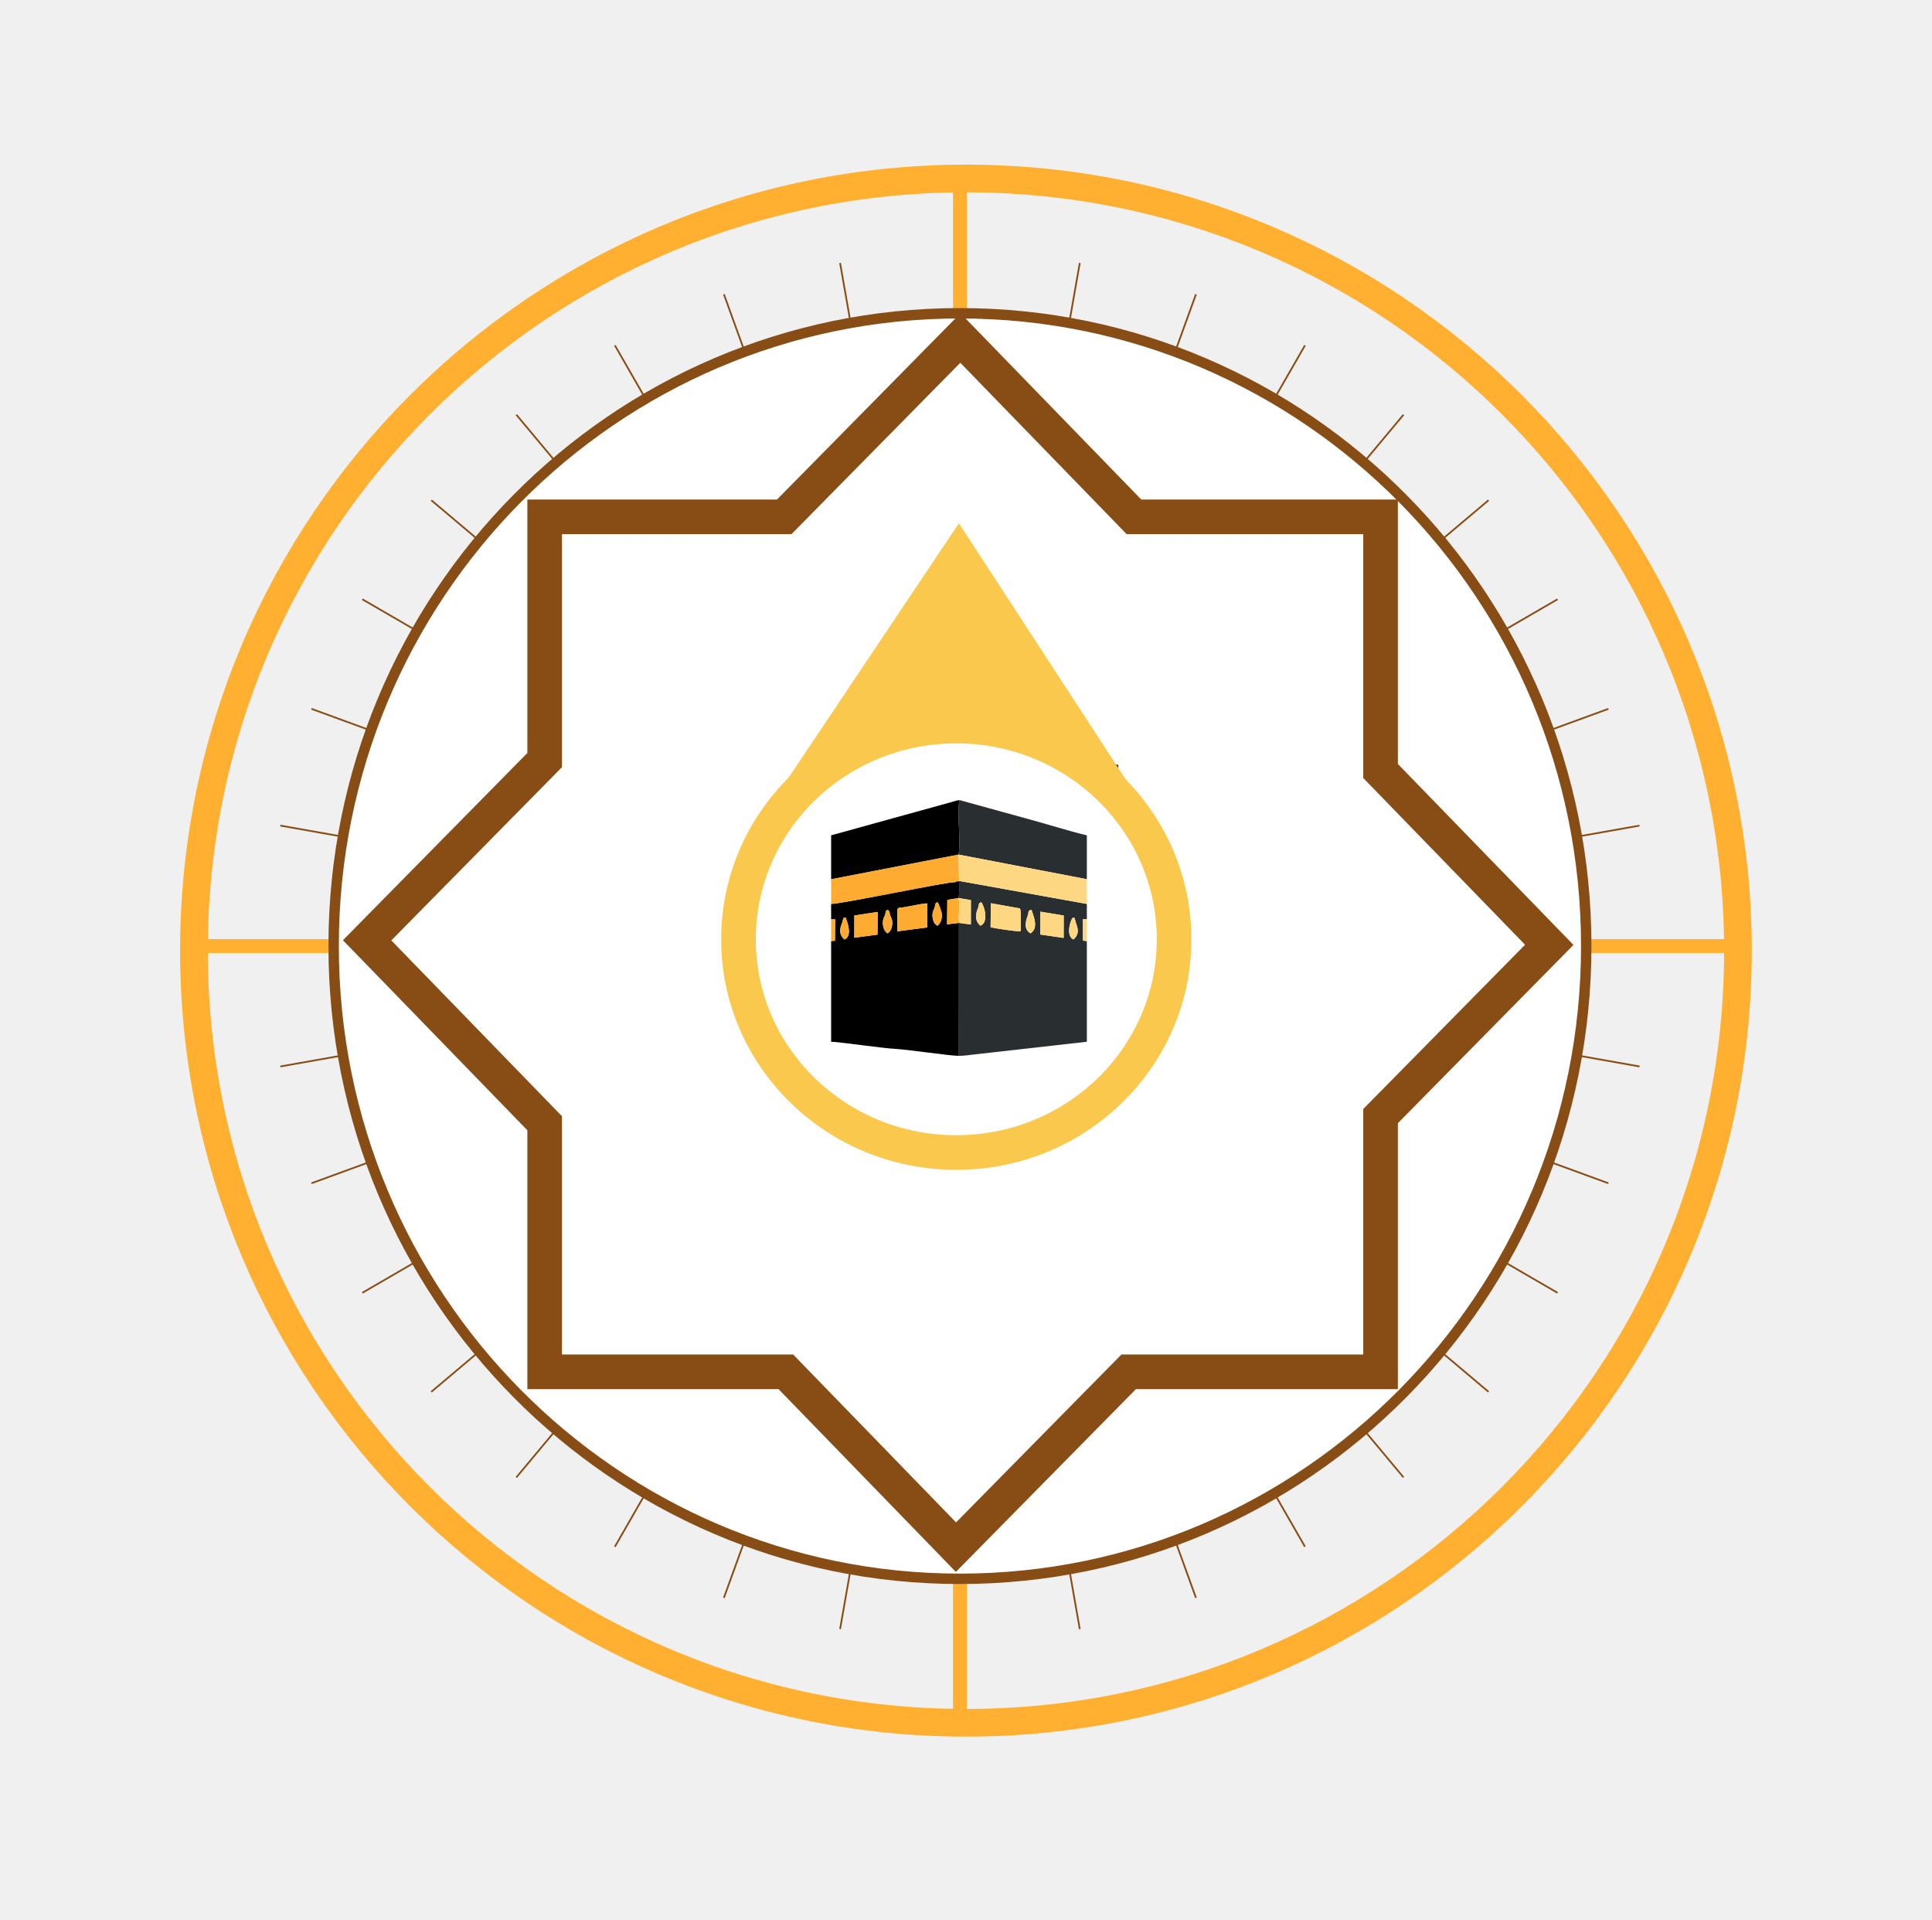
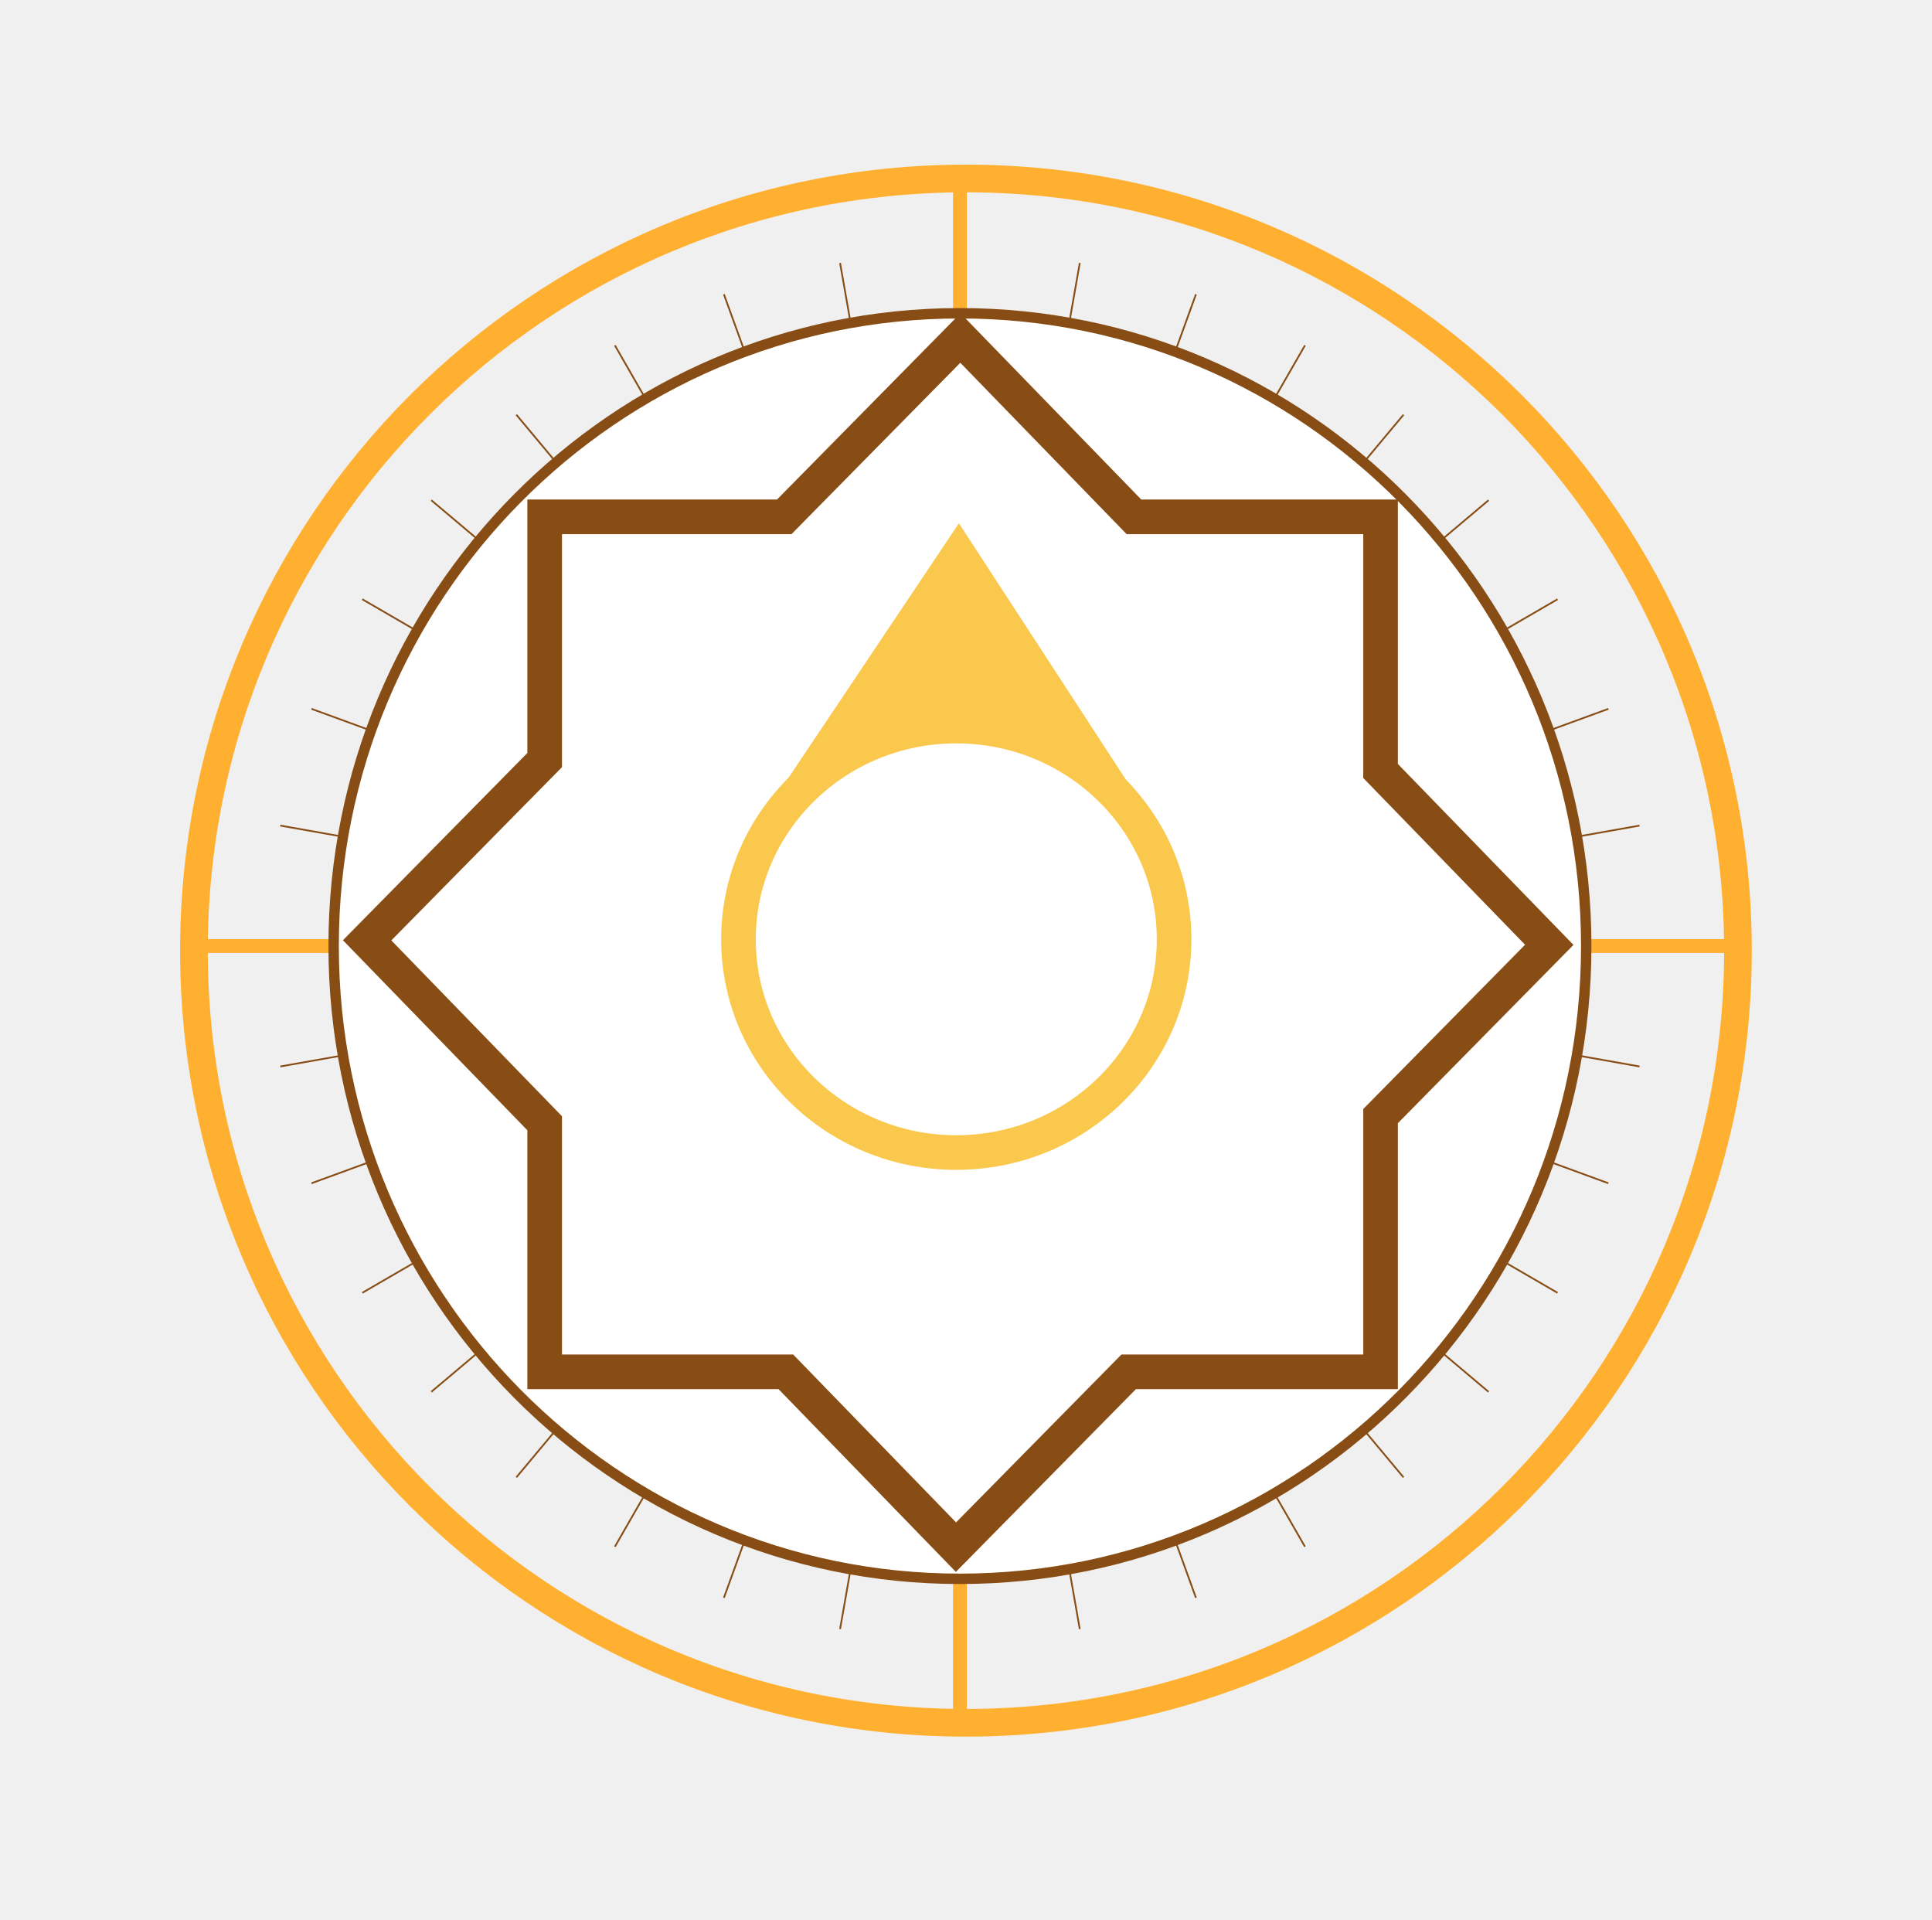
<svg xmlns="http://www.w3.org/2000/svg" xml:space="preserve" width="745px" height="740px" version="1.1" style="shape-rendering:geometricPrecision; text-rendering:geometricPrecision; image-rendering:optimizeQuality; fill-rule:evenodd; clip-rule:evenodd" viewBox="0 0 745 740.19">
  <defs>
    <style type="text/css">
   
    .str0 {stroke:#ffb030;stroke-width:5.34;stroke-miterlimit:2.613}
    .str4 {stroke:#ffb030;stroke-width:10.68;stroke-miterlimit:2.613}
    .str5 {stroke:#FAC84D;stroke-width:10.68;stroke-miterlimit:2.613}
    .str2 {stroke:#874d14;stroke-width:4.01;stroke-miterlimit:2.613}
    .str3 {stroke:#5498EB;stroke-width:32.04;stroke-miterlimit:2.613}
    .str7 {stroke:#874d14;stroke-width:13.35;stroke-miterlimit:2.613}
    .str9 {stroke:#FAC84D;stroke-width:13.35;stroke-miterlimit:2.613}
    .str1 {stroke:#874d14;stroke-width:0.67;stroke-miterlimit:2.613}
    .str6 {stroke:#B3B3B3;stroke-width:0.67;stroke-miterlimit:2.613}
    .str8 {stroke:#FAC84D;stroke-width:0.67;stroke-miterlimit:2.613}
    .fil0 {fill:none}
    .fil5 {fill:black}
    .fil4 {fill:#292E31}
    .fil3 {fill:#CCD7ED}
    .fil8 {fill:#FAC84D}
    .fil6 {fill:#FDAB31}
    .fil7 {fill:#FED782}
    .fil1 {fill:white}
    .fil2 {fill:white}
   
  </style>
-     <clipPath id="id0">
-       <path d="M209.99 199.31l92.41 0 67.94 -68.96 66.94 68.96 95.12 0 0 98.01 65.07 67.04 -65.07 66.05 0 98.62 -97.16 0 -66.61 67.61 -65.61 -67.61 -93.03 0 0 -95.86 -68.48 -70.55 68.48 -69.51 0 -93.8z" />
-     </clipPath>
  </defs>
  <g id="Layer_x0020_1">
    <g id="_2238754262048">
      <g>
        <line class="fil0 str0" x1="666.29" y1="364.83" x2="74.02" y2="364.83" />
        <line class="fil0 str0" x1="370.16" y1="67.28" x2="370.16" y2="662.38" />
        <line class="fil0 str1" x1="323.93" y1="101.42" x2="416.38" y2="628.23" />
        <line class="fil0 str1" x1="279.12" y1="113.49" x2="461.19" y2="616.17" />
        <line class="fil0 str1" x1="237.07" y1="133.19" x2="503.24" y2="596.46" />
        <line class="fil0 str1" x1="199.06" y1="159.93" x2="541.25" y2="569.72" />
        <line class="fil0 str1" x1="166.25" y1="192.9" x2="574.06" y2="536.75" />
        <line class="fil0 str1" x1="139.64" y1="231.09" x2="600.67" y2="498.56" />
        <line class="fil0 str1" x1="120.03" y1="273.35" x2="620.28" y2="456.31" />
        <line class="fil0 str1" x1="108.02" y1="318.38" x2="632.29" y2="411.27" />
        <line class="fil0 str1" x1="416.38" y1="101.42" x2="323.93" y2="628.23" />
        <line class="fil0 str1" x1="461.19" y1="113.49" x2="279.12" y2="616.17" />
        <line class="fil0 str1" x1="503.24" y1="133.19" x2="237.07" y2="596.46" />
        <line class="fil0 str1" x1="600.67" y1="231.09" x2="139.64" y2="498.56" />
        <line class="fil0 str1" x1="541.25" y1="159.93" x2="199.06" y2="569.72" />
        <line class="fil0 str1" x1="620.28" y1="273.35" x2="120.03" y2="456.31" />
        <line class="fil0 str1" x1="574.06" y1="192.9" x2="166.25" y2="536.75" />
        <line class="fil0 str1" x1="632.29" y1="318.38" x2="108.02" y2="411.27" />
      </g>
      <ellipse class="fil1 str2" cx="370.16" cy="364.83" rx="241.57" ry="244.02" />
    </g>
    <circle class="fil0 str4" cx="372.48" cy="366.6" r="297.77" />
-     <polygon class="fil2" points="209.99,199.31 302.4,199.31 370.34,130.35 437.28,199.31 532.4,199.31 532.4,297.32 597.47,364.36 532.4,430.41 532.4,529.03 435.24,529.03 368.63,596.64 303.02,529.03 209.99,529.03 209.99,433.17 141.51,362.62 209.99,293.11 " />
    <polygon class="fil0 str7" points="209.99,199.31 302.4,199.31 370.34,130.35 437.28,199.31 532.4,199.31 532.4,297.32 597.47,364.36 532.4,430.41 532.4,529.03 435.24,529.03 368.63,596.64 303.02,529.03 209.99,529.03 209.99,433.17 141.51,362.62 209.99,293.11 " />
-     <g id="_2238916948976">
-       <path class="fil4" d="M408.8 331.86l11.27 1.87 -0.03 10.81 -11.26 -1.63 0.02 -11.05zm15.98 13.43c-3.7,-1.67 -1.69,-8.93 -0.34,-10.55 1.29,0.3 0.42,-0.7 1.11,0.95 0.13,0.34 0.17,0.89 0.33,1.38 0.53,1.66 2.42,5.22 -1.1,8.22zm-39.9 -17.5l14.1 2.51c0.67,1.4 0.3,9.56 0.29,11.06 -2.36,0.1 -12,-1.38 -14.5,-1.97l0.11 -11.6zm19.15 14.56c-3.95,-2.22 -1.76,-7.31 -1.28,-8.79 0.48,-1.48 -0.04,-1.81 1.28,-2.61 0.96,0.64 0.44,-0.15 0.91,1.26 0.94,2.8 2.81,7.75 -0.91,10.14zm-24.15 -3.7c-3.87,-3.13 -1.41,-7.76 -1.05,-9.02 0.46,-1.6 0.03,-1.84 1.39,-2.32 1.45,1.51 3.86,9.61 -0.34,11.34zm-10.64 -13.37l6.01 1.03 -0.01 11.73 -3.77 -0.46 -2 -0.29 -0.04 64.2c2.36,0 5.38,-0.44 7.7,-0.71l54.12 -6.1 0 -48.6 -1.92 -0.24 0 -10.38 1.92 0.1 0 -7.43 -61.72 -11.1c-1.26,0.18 -1.06,-0.03 -1.82,0.59l1.79 -0.33c0,2.58 0.33,5.55 -0.26,7.99z" />
-       <path class="fil5" d="M330.25 331.98l-0.1 10.96 -11.22 1.5 0.03 -10.72 11.29 -1.74zm-16.02 13.31c-3.63,-3.07 -1.53,-6.84 -1.11,-8.21 0.88,-2.8 0.2,-2.03 1.65,-2.41 1.05,2.77 3.25,8.92 -0.54,10.62zm25.5 -13.54c0,-2.19 0.64,-1.65 2.91,-1.98 2.9,-0.42 9.34,-1.91 11.54,-1.9l0 11.6 -14.44 1.88 -0.01 -9.6zm-4.75 10.59c-1.52,-0.97 -2.44,-3.22 -2.19,-5.84 0.16,-1.64 0.55,-1.75 0.95,-2.92 0.65,-1.93 -0.03,-1.78 1.24,-2.62 1.4,0.91 0.75,1.19 1.37,2.85 0.45,1.22 0.85,1.41 0.94,3.05 0.11,2.21 -0.65,4.56 -2.31,5.48zm24.15 -3.69c-1.75,-0.74 -2.66,-3.39 -2.38,-5.86 0.17,-1.47 0.7,-1.99 1.03,-3.01 0.47,-1.49 -0.07,-1.89 1.35,-2.49 0.55,0.52 2.04,4.67 2.11,5.81 0.16,2.27 -0.67,4.41 -2.11,5.55zm-51.37 -10.5l0 7.41 1.94 -0.01 -0.08 10.34 -1.86 0.18 0 48.61c3.5,0 25.25,3.17 30.62,3.4 5.57,0.24 26.81,3.41 31.05,3.41l0.04 -64.2 -5.73 0.7 0.13 -11.81 5.37 -0.9c0.59,-2.44 0.26,-5.41 0.26,-7.99l-1.79 0.33c-3.77,-0.27 -53.13,10.17 -59.95,10.53z" />
-       <path class="fil4" d="M369.16 304.28l62.09 11.91 0 -21.18c-8.25,-1.92 -21.71,-6.17 -30.62,-8.51l-30.85 -8.5c-1.53,5.21 0.97,21.73 -0.62,26.28z" />
-       <path class="fil5" d="M307.76 316.22l61.56 -11.92 -0.16 -0.02c1.59,-4.55 -0.91,-21.07 0.62,-26.28 -1.46,0.11 -2.79,0.63 -3.92,0.95l-58.1 16.06 0 21.21z" />
-       <path class="fil6" d="M307.76 316.22l0 11.93c6.82,-0.36 56.18,-10.8 59.95,-10.53 0.76,-0.62 0.56,-0.41 1.82,-0.59l-0.21 -12.73 -61.56 11.92z" />
-       <polygon class="fil7" points="369.53,317.03 431.25,328.13 431.25,316.19 369.16,304.28 369.32,304.3 " />
-       <path class="fil7" d="M384.77 339.39c2.5,0.59 12.14,2.07 14.5,1.97 0.01,-1.5 0.38,-9.66 -0.29,-11.06l-14.1 -2.51 -0.11 11.6z" />
-       <path class="fil6" d="M339.73 331.75l0.01 9.6 14.44 -1.88 0 -11.6c-2.2,-0.01 -8.64,1.48 -11.54,1.9 -2.27,0.33 -2.91,-0.21 -2.91,1.98z" />
-       <polygon class="fil7" points="408.78,342.91 420.04,344.54 420.07,333.73 408.8,331.86 " />
-       <polygon class="fil6" points="318.96,333.72 318.93,344.44 330.15,342.94 330.25,331.98 " />
-       <path class="fil6" d="M369.47 337.29l2 0.29 -1.93 -0.73c-0.43,-3.52 0.6,-8.23 -0.3,-11.57l-5.37 0.9 -0.13 11.81 5.73 -0.7z" />
-       <path class="fil7" d="M371.47 337.58l3.77 0.46 0.01 -11.73 -6.01 -1.03c0.9,3.34 -0.13,8.05 0.3,11.57l1.93 0.73z" />
-       <path class="fil7" d="M404.03 342.35c3.72,-2.39 1.85,-7.34 0.91,-10.14 -0.47,-1.41 0.05,-0.62 -0.91,-1.26 -1.32,0.8 -0.8,1.13 -1.28,2.61 -0.48,1.48 -2.67,6.57 1.28,8.79z" />
-       <path class="fil7" d="M379.88 338.65c4.2,-1.73 1.79,-9.83 0.34,-11.34 -1.36,0.48 -0.93,0.72 -1.39,2.32 -0.36,1.26 -2.82,5.89 1.05,9.02z" />
-       <path class="fil6" d="M334.98 342.34c1.66,-0.92 2.42,-3.27 2.31,-5.48 -0.09,-1.64 -0.49,-1.83 -0.94,-3.05 -0.62,-1.66 0.03,-1.94 -1.37,-2.85 -1.27,0.84 -0.59,0.69 -1.24,2.62 -0.4,1.17 -0.79,1.28 -0.95,2.92 -0.25,2.62 0.67,4.87 2.19,5.84z" />
-       <path class="fil6" d="M359.13 338.65c1.44,-1.14 2.27,-3.28 2.11,-5.55 -0.07,-1.14 -1.56,-5.29 -2.11,-5.81 -1.42,0.6 -0.88,1 -1.35,2.49 -0.33,1.02 -0.86,1.54 -1.03,3.01 -0.28,2.47 0.63,5.12 2.38,5.86z" />
-       <path class="fil6" d="M314.23 345.29c3.79,-1.7 1.59,-7.85 0.54,-10.62 -1.45,0.38 -0.77,-0.39 -1.65,2.41 -0.42,1.37 -2.52,5.14 1.11,8.21z" />
-       <path class="fil7" d="M424.78 345.29c3.52,-3 1.63,-6.56 1.1,-8.22 -0.16,-0.49 -0.2,-1.04 -0.33,-1.38 -0.69,-1.65 0.18,-0.65 -1.11,-0.95 -1.35,1.62 -3.36,8.88 0.34,10.55z" />
-       <polygon class="fil7" points="431.25,346.08 431.25,335.56 429.33,335.46 429.33,345.84 " />
-       <polygon class="fil6" points="307.76,346.07 309.62,345.89 309.7,335.55 307.76,335.56 " />
-     </g>
    <path class="fil8 str8" d="M369.76 202.4l-76.11 113.67c47.82,-47.51 97.27,-50.18 150.16,0l-74.05 -113.67z" />
    <ellipse class="fil1 str9" cx="368.75" cy="362.23" rx="84.01" ry="82.23" />
-     <g id="_2238917003408">
-       <path class="fil4" d="M401.18 351.57l9.01 1.49 -0.02 8.64 -9 -1.31 0.01 -8.82zm12.77 10.73c-2.96,-1.34 -1.35,-7.14 -0.27,-8.43 1.02,0.23 0.33,-0.56 0.88,0.76 0.11,0.27 0.14,0.7 0.27,1.1 0.42,1.33 1.93,4.17 -0.88,6.57zm-31.87 -13.98l11.26 2.01c0.53,1.11 0.24,7.63 0.23,8.82 -1.88,0.09 -9.59,-1.1 -11.58,-1.56l0.09 -9.27zm15.3 11.62c-3.16,-1.76 -1.41,-5.83 -1.03,-7.01 0.39,-1.19 -0.03,-1.45 1.03,-2.09 0.76,0.51 0.35,-0.12 0.72,1.01 0.75,2.23 2.25,6.18 -0.72,8.09zm-19.29 -2.95c-3.1,-2.5 -1.13,-6.2 -0.84,-7.2 0.36,-1.28 0.02,-1.47 1.11,-1.86 1.16,1.21 3.08,7.68 -0.27,9.06zm-8.5 -10.68l4.8 0.82 -0.01 9.37 -3.01 -0.36 -1.6 -0.23 -0.03 51.27c1.89,0 4.3,-0.35 6.15,-0.57l43.22 -4.87 0 -38.81 -1.53 -0.2 0 -8.28 1.53 0.07 0 -5.93 -49.29 -8.87c-1.01,0.14 -0.85,-0.02 -1.46,0.47l1.43 -0.26c0,2.06 0.27,4.43 -0.2,6.38z" />
-       <path class="fil5" d="M338.44 351.67l-0.07 8.75 -8.96 1.2 0.02 -8.56 9.01 -1.39zm-12.79 10.63c-2.9,-2.46 -1.23,-5.47 -0.88,-6.56 0.69,-2.24 0.15,-1.62 1.31,-1.93 0.84,2.22 2.59,7.13 -0.43,8.49zm20.37 -10.82c0,-1.75 0.51,-1.31 2.33,-1.58 2.31,-0.34 7.46,-1.53 9.21,-1.52l0 9.27 -11.53 1.5 -0.01 -7.67zm-3.8 8.46c-1.21,-0.77 -1.95,-2.57 -1.75,-4.67 0.13,-1.31 0.44,-1.39 0.76,-2.33 0.52,-1.54 -0.02,-1.42 0.99,-2.09 1.12,0.73 0.6,0.95 1.1,2.28 0.36,0.97 0.67,1.12 0.74,2.43 0.1,1.76 -0.51,3.64 -1.84,4.38zm19.29 -2.95c-1.4,-0.59 -2.12,-2.71 -1.9,-4.68 0.14,-1.17 0.56,-1.59 0.82,-2.4 0.38,-1.19 -0.05,-1.52 1.08,-1.99 0.44,0.41 1.63,3.73 1.69,4.64 0.12,1.81 -0.54,3.52 -1.69,4.43zm-41.03 -8.39l0 5.93 1.55 -0.01 -0.06 8.25 -1.49 0.15 0 38.82c2.8,0 20.17,2.54 24.46,2.72 4.44,0.19 21.42,2.72 24.8,2.72l0.03 -51.27 -4.58 0.55 0.11 -9.43 4.29 -0.72c0.47,-1.95 0.2,-4.32 0.2,-6.38l-1.43 0.26c-3,-0.21 -42.43,8.13 -47.88,8.41z" />
-       <path class="fil4" d="M369.53 329.54l49.58 9.51 0 -16.92c-6.58,-1.53 -17.33,-4.92 -24.45,-6.79l-24.64 -6.79c-1.22,4.16 0.77,17.36 -0.49,20.99z" />
-       <path class="fil5" d="M320.48 339.07l49.17 -9.51 -0.12 -0.02c1.26,-3.63 -0.73,-16.83 0.49,-20.99 -1.17,0.09 -2.23,0.5 -3.13,0.76l-46.41 12.82 0 16.94z" />
-       <path class="fil6" d="M320.48 339.07l0 9.53c5.45,-0.28 44.88,-8.62 47.88,-8.41 0.61,-0.49 0.45,-0.33 1.46,-0.47l-0.17 -10.16 -49.17 9.51z" />
-       <polygon class="fil7" points="369.82,339.72 419.11,348.59 419.11,339.05 369.53,329.54 369.65,329.56 " />
-       <path class="fil7" d="M381.99 357.59c1.99,0.46 9.7,1.65 11.58,1.56 0.01,-1.19 0.3,-7.71 -0.23,-8.82l-11.26 -2.01 -0.09 9.27z" />
-       <path class="fil6" d="M346.02 351.48l0.01 7.67 11.53 -1.5 0 -9.27c-1.75,-0.01 -6.9,1.18 -9.21,1.52 -1.82,0.27 -2.33,-0.17 -2.33,1.58z" />
-       <polygon class="fil7" points="401.17,360.39 410.17,361.7 410.19,353.06 401.18,351.57 " />
-       <polygon class="fil6" points="329.43,353.06 329.41,361.62 338.37,360.42 338.44,351.67 " />
-       <path class="fil6" d="M369.77 355.91l1.6 0.23 -1.54 -0.58c-0.34,-2.82 0.47,-6.58 -0.24,-9.25l-4.29 0.72 -0.11 9.43 4.58 -0.55z" />
-       <path class="fil7" d="M371.37 356.14l3.01 0.36 0.01 -9.37 -4.8 -0.82c0.71,2.67 -0.1,6.43 0.24,9.25l1.54 0.58z" />
-       <path class="fil7" d="M397.38 359.94c2.97,-1.91 1.47,-5.86 0.72,-8.09 -0.37,-1.13 0.04,-0.5 -0.72,-1.01 -1.06,0.64 -0.64,0.9 -1.03,2.09 -0.38,1.18 -2.13,5.25 1.03,7.01z" />
-       <path class="fil7" d="M378.09 356.99c3.35,-1.38 1.43,-7.85 0.27,-9.06 -1.09,0.39 -0.75,0.58 -1.11,1.86 -0.29,1 -2.26,4.7 0.84,7.2z" />
-       <path class="fil6" d="M342.22 359.94c1.33,-0.74 1.94,-2.62 1.84,-4.38 -0.07,-1.31 -0.38,-1.46 -0.74,-2.43 -0.5,-1.33 0.02,-1.55 -1.1,-2.28 -1.01,0.67 -0.47,0.55 -0.99,2.09 -0.32,0.94 -0.63,1.02 -0.76,2.33 -0.2,2.1 0.54,3.9 1.75,4.67z" />
-       <path class="fil6" d="M361.51 356.99c1.15,-0.91 1.81,-2.62 1.69,-4.43 -0.06,-0.91 -1.25,-4.23 -1.69,-4.64 -1.13,0.47 -0.7,0.8 -1.08,1.99 -0.26,0.81 -0.68,1.23 -0.82,2.4 -0.22,1.97 0.5,4.09 1.9,4.68z" />
-       <path class="fil6" d="M325.65 362.3c3.02,-1.36 1.27,-6.27 0.43,-8.49 -1.16,0.31 -0.62,-0.31 -1.31,1.93 -0.35,1.09 -2.02,4.1 0.88,6.56z" />
-       <path class="fil7" d="M413.95 362.3c2.81,-2.4 1.3,-5.24 0.88,-6.57 -0.13,-0.4 -0.16,-0.83 -0.27,-1.1 -0.55,-1.32 0.14,-0.53 -0.88,-0.76 -1.08,1.29 -2.69,7.09 0.27,8.43z" />
-       <polygon class="fil7" points="419.11,362.93 419.11,354.52 417.58,354.45 417.58,362.73 " />
-       <polygon class="fil6" points="320.48,362.92 321.97,362.77 322.03,354.52 320.48,354.53 " />
-     </g>
  </g>
</svg>
